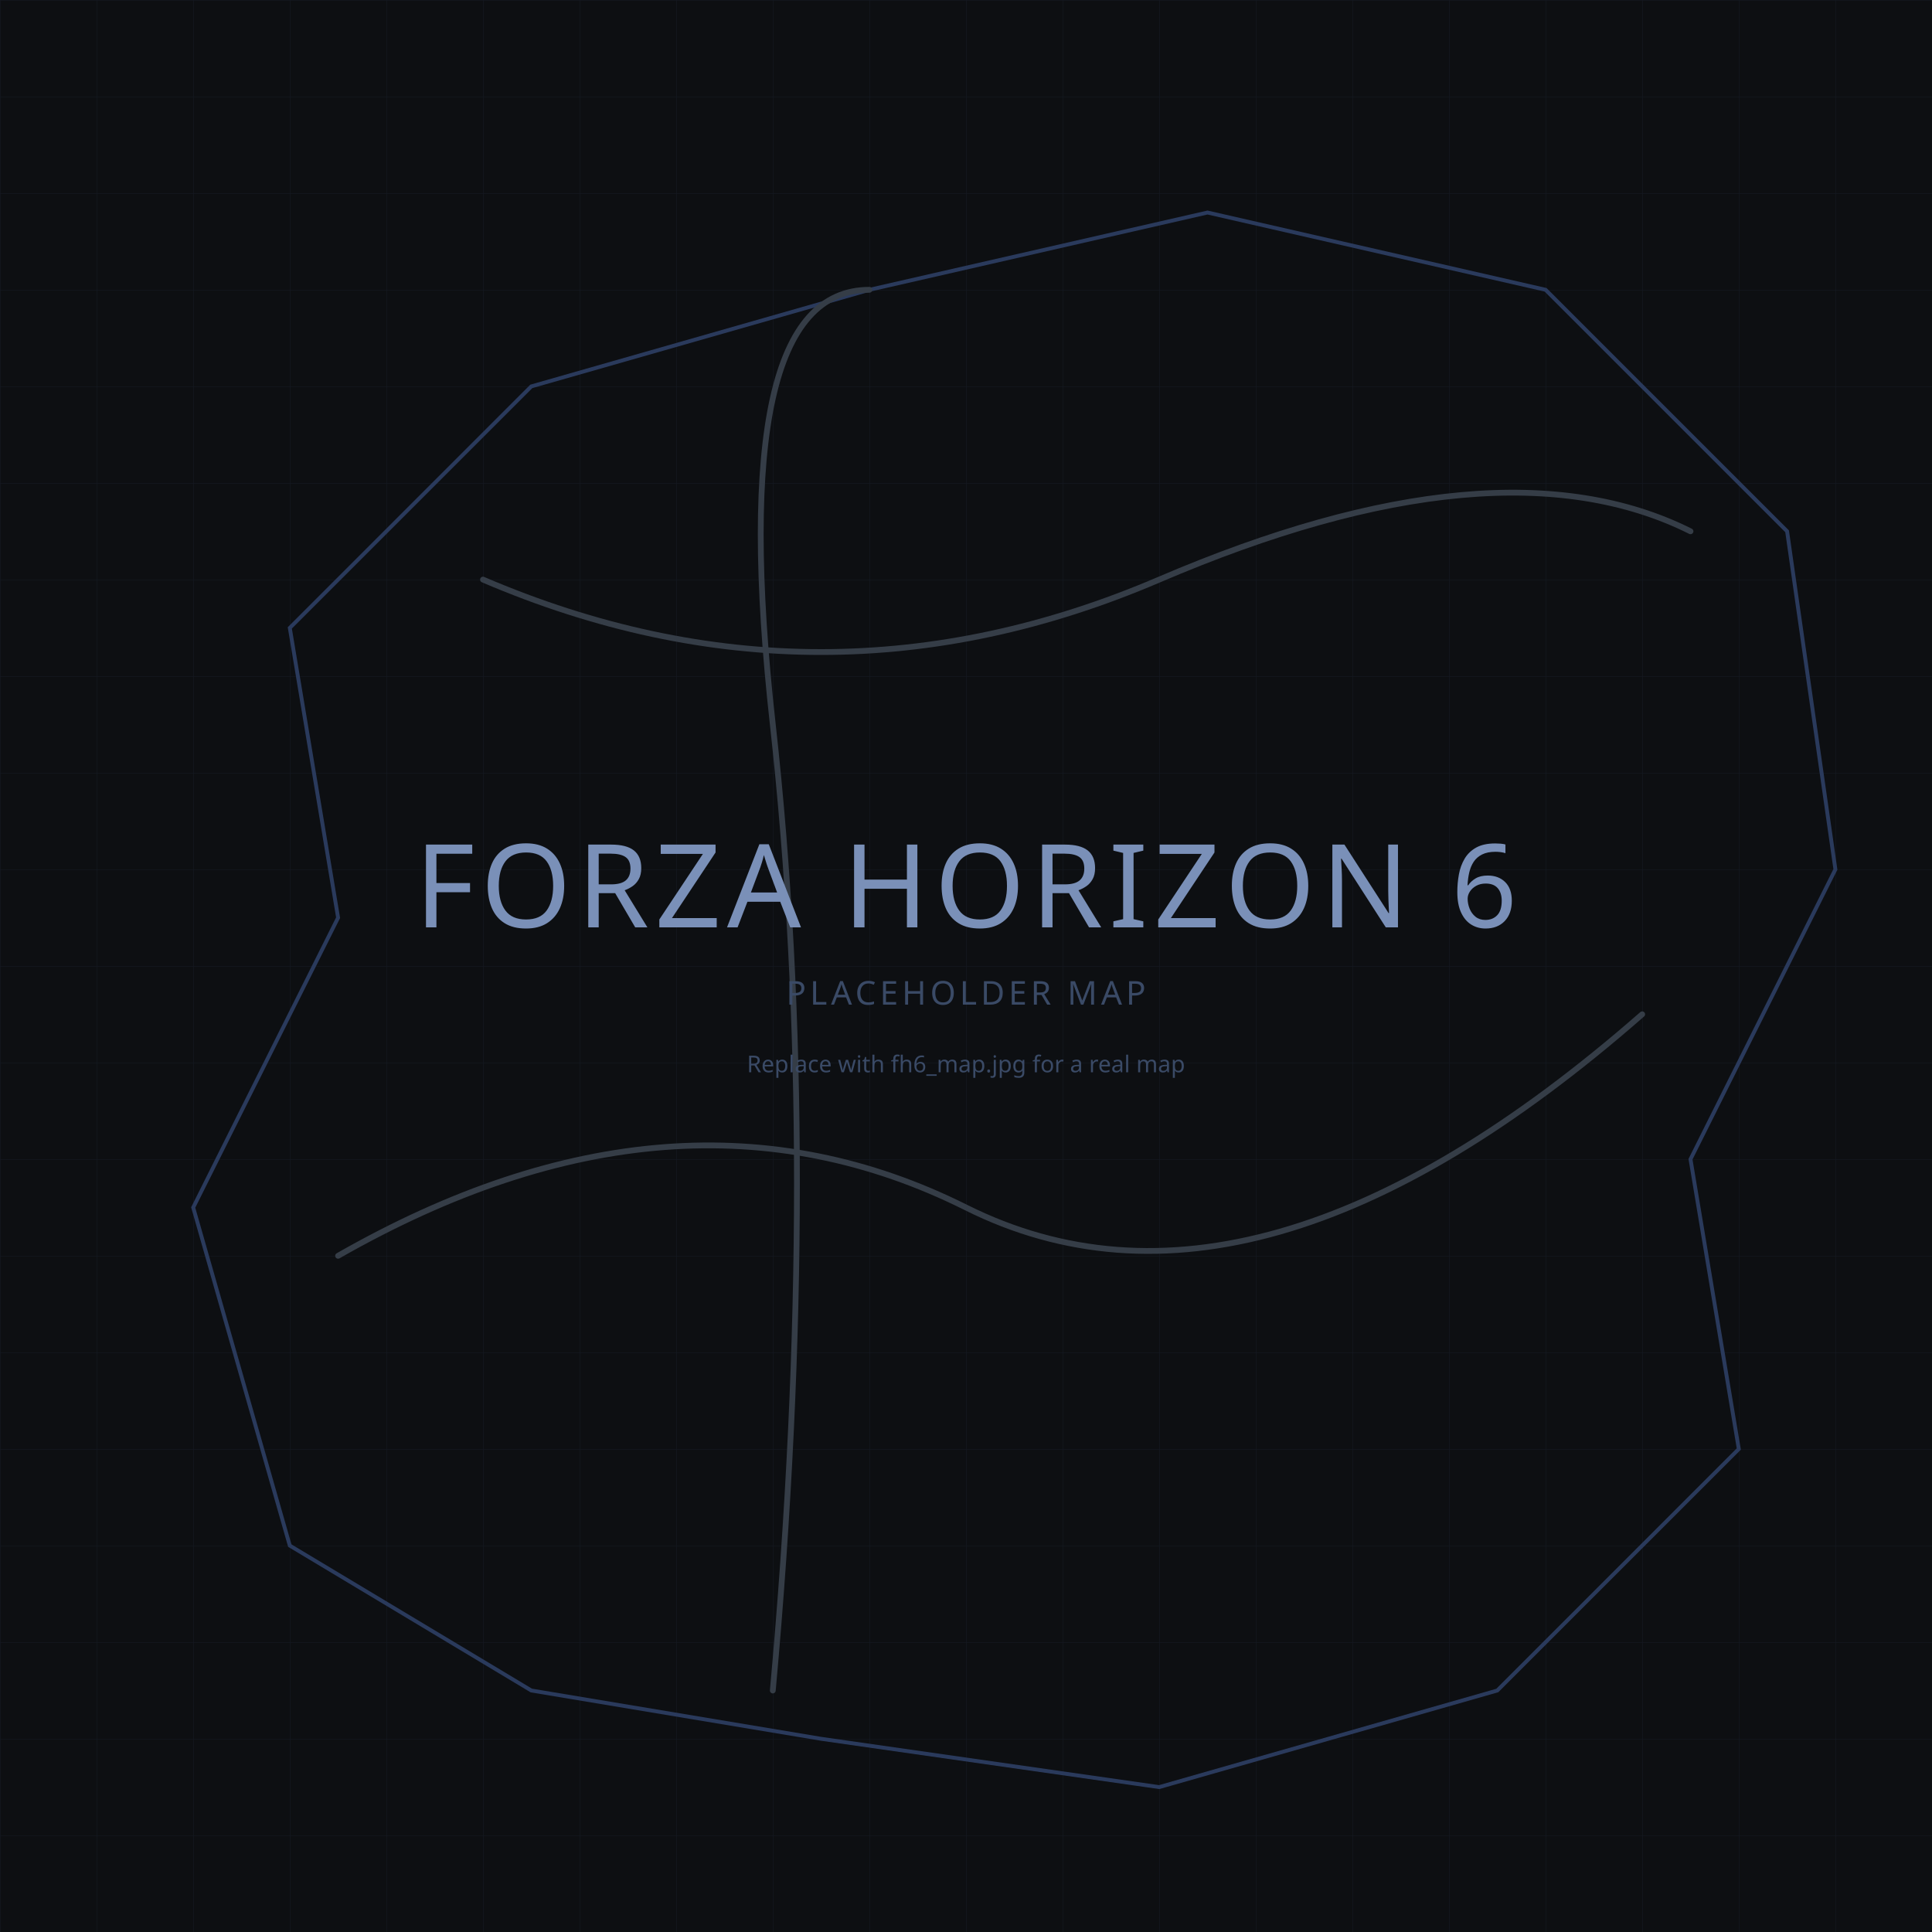
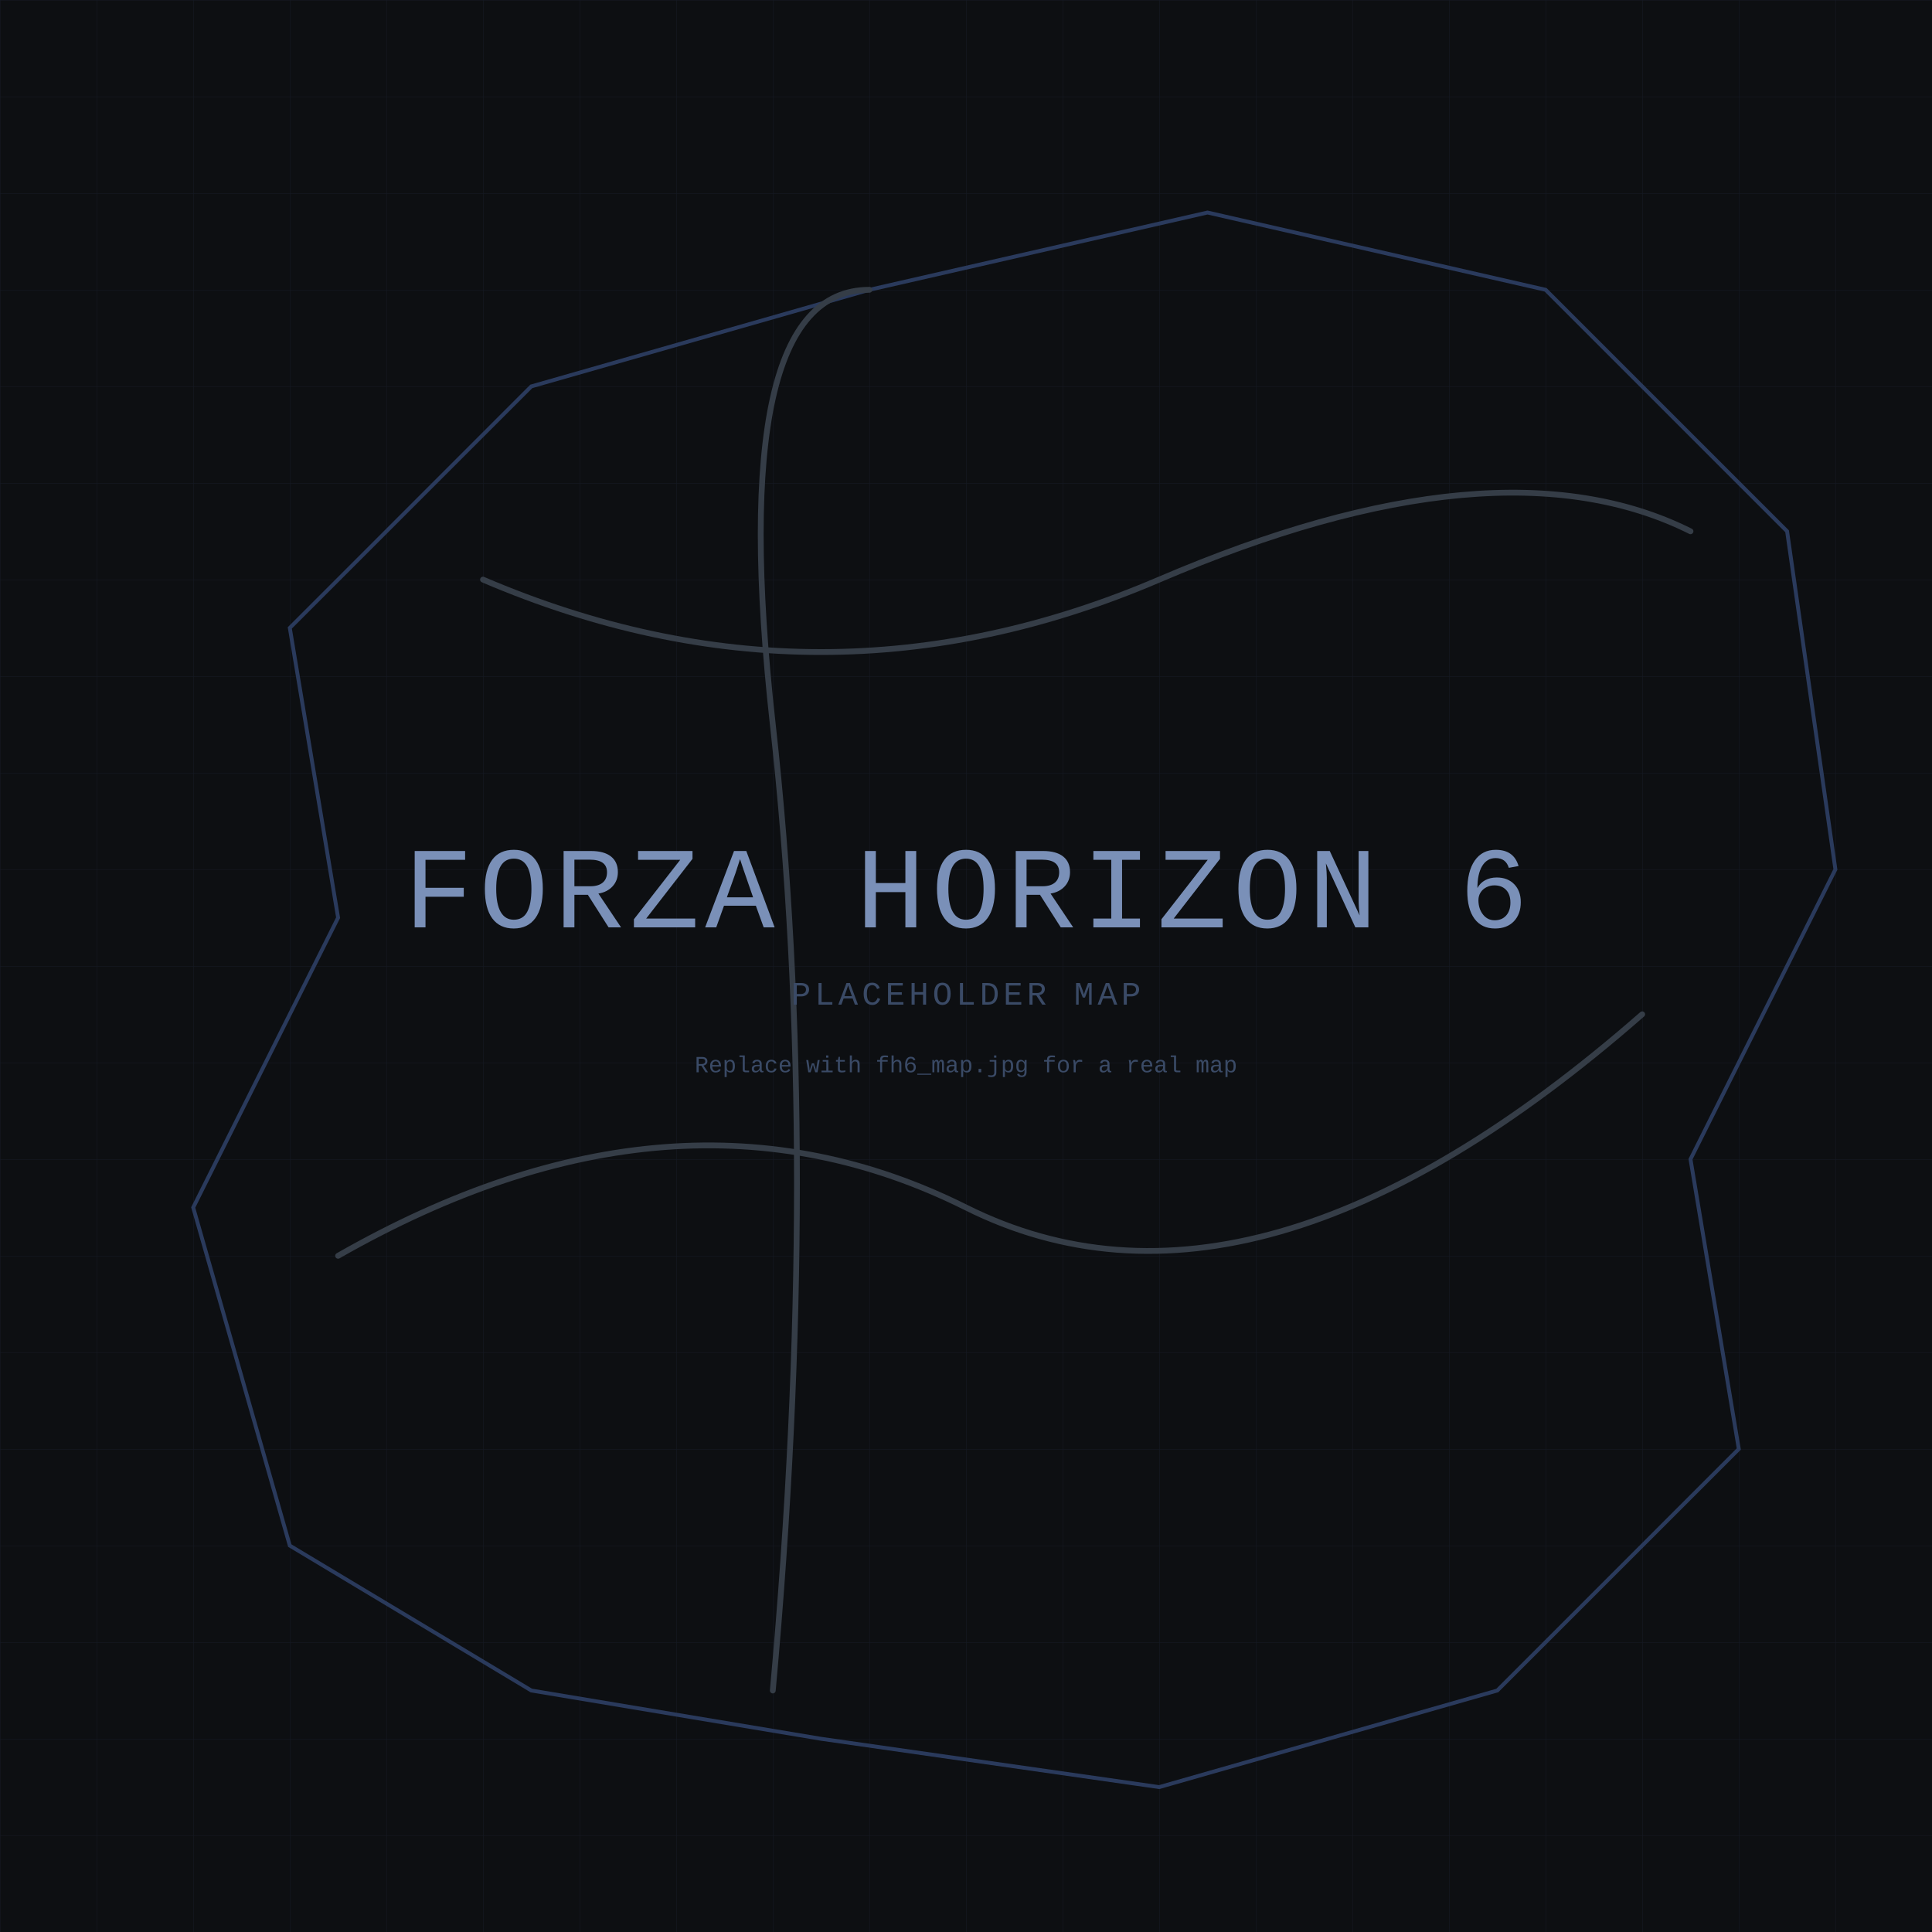
<svg xmlns="http://www.w3.org/2000/svg" width="2000" height="2000" viewBox="0 0 2000 2000">
  <defs>
    <pattern id="grid6" width="100" height="100" patternUnits="userSpaceOnUse">
      <path d="M 100 0 L 0 0 0 100" fill="none" stroke="#1C2233" stroke-width="1" opacity="0.5" />
    </pattern>
  </defs>
  <rect width="2000" height="2000" fill="#0D0F12" />
  <rect width="2000" height="2000" fill="url(#grid6)" />
  <path d="M 300,1600 L 200,1250 L 350,950 L 300,650 L 550,400 L 900,300 L 1250,220            L 1600,300 L 1850,550 L 1900,900 L 1750,1200 L 1800,1500 L 1550,1750            L 1200,1850 L 850,1800 L 550,1750 Z" fill="none" stroke="#2A3A5C" stroke-width="4" />
  <path d="M 350,1300 Q 700,1100 1000,1250 T 1700,1050" fill="none" stroke="#353D47" stroke-width="6" stroke-linecap="round" />
  <path d="M 500,600 Q 850,750 1200,600 T 1750,550" fill="none" stroke="#353D47" stroke-width="6" stroke-linecap="round" />
  <path d="M 800,1750 Q 850,1200 800,750 T 900,300" fill="none" stroke="#353D47" stroke-width="6" stroke-linecap="round" />
-   <text x="1000" y="960" text-anchor="middle" font-family="'Bebas Neue', 'Barlow Condensed', sans-serif" font-size="120" letter-spacing="6" fill="#7A90B8">FORZA HORIZON 6</text>
-   <text x="1000" y="1040" text-anchor="middle" font-family="'Barlow Condensed', sans-serif" font-size="34" letter-spacing="4" fill="#3A4A66">PLACEHOLDER MAP</text>
-   <text x="1000" y="1110" text-anchor="middle" font-family="'Barlow Condensed', sans-serif" font-size="24" fill="#3A4A66">Replace with fh6_map.jpg for a real map</text>
+   <text x="1000" y="960" text-anchor="middle" font-family="'Rubik Mono One', 'Courier New', monospace" font-size="120" letter-spacing="6" fill="#7A90B8">FORZA HORIZON 6</text>
+   <text x="1000" y="1040" text-anchor="middle" font-family="'Space Mono', 'Courier New', monospace" font-size="34" letter-spacing="4" fill="#3A4A66">PLACEHOLDER MAP</text>
+   <text x="1000" y="1110" text-anchor="middle" font-family="'Space Mono', 'Courier New', monospace" font-size="24" fill="#3A4A66">Replace with fh6_map.jpg for a real map</text>
</svg>
